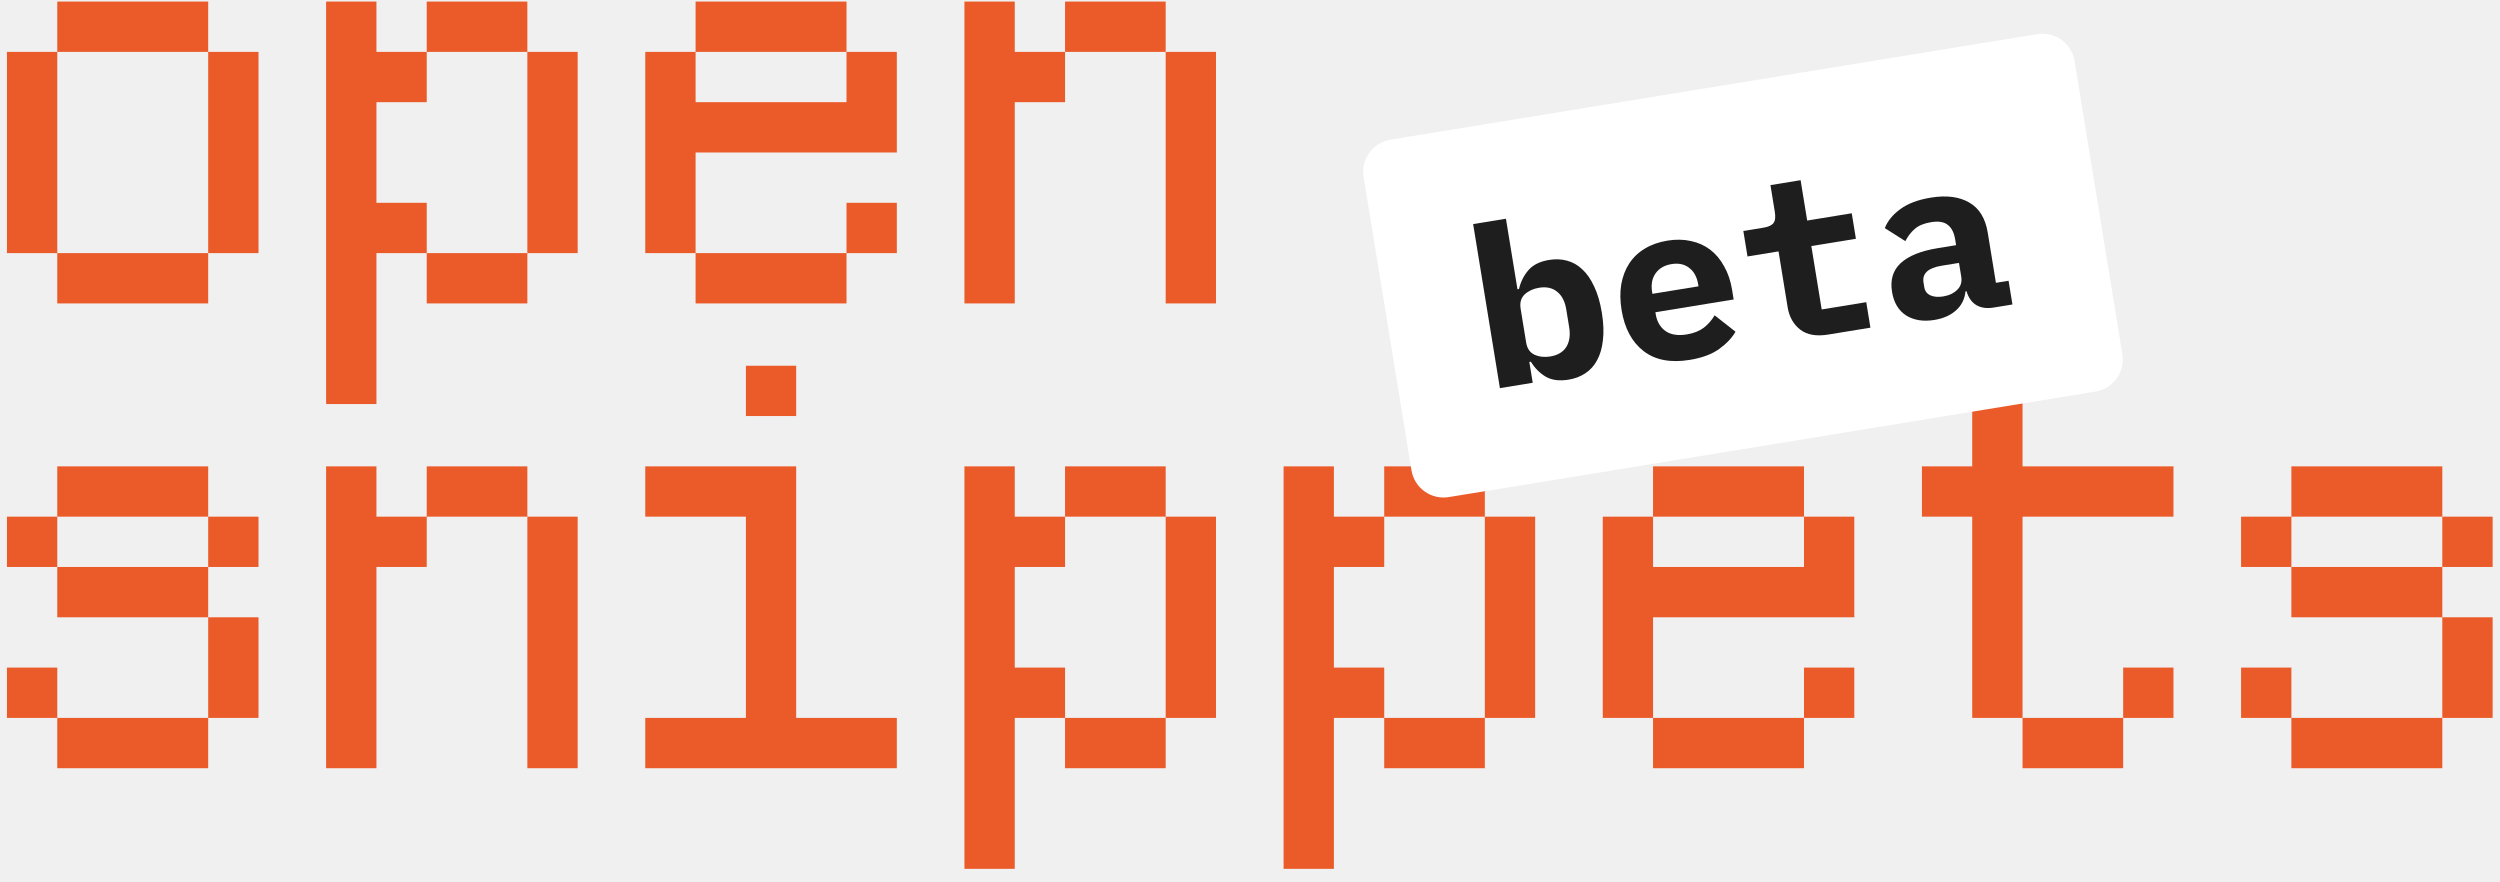
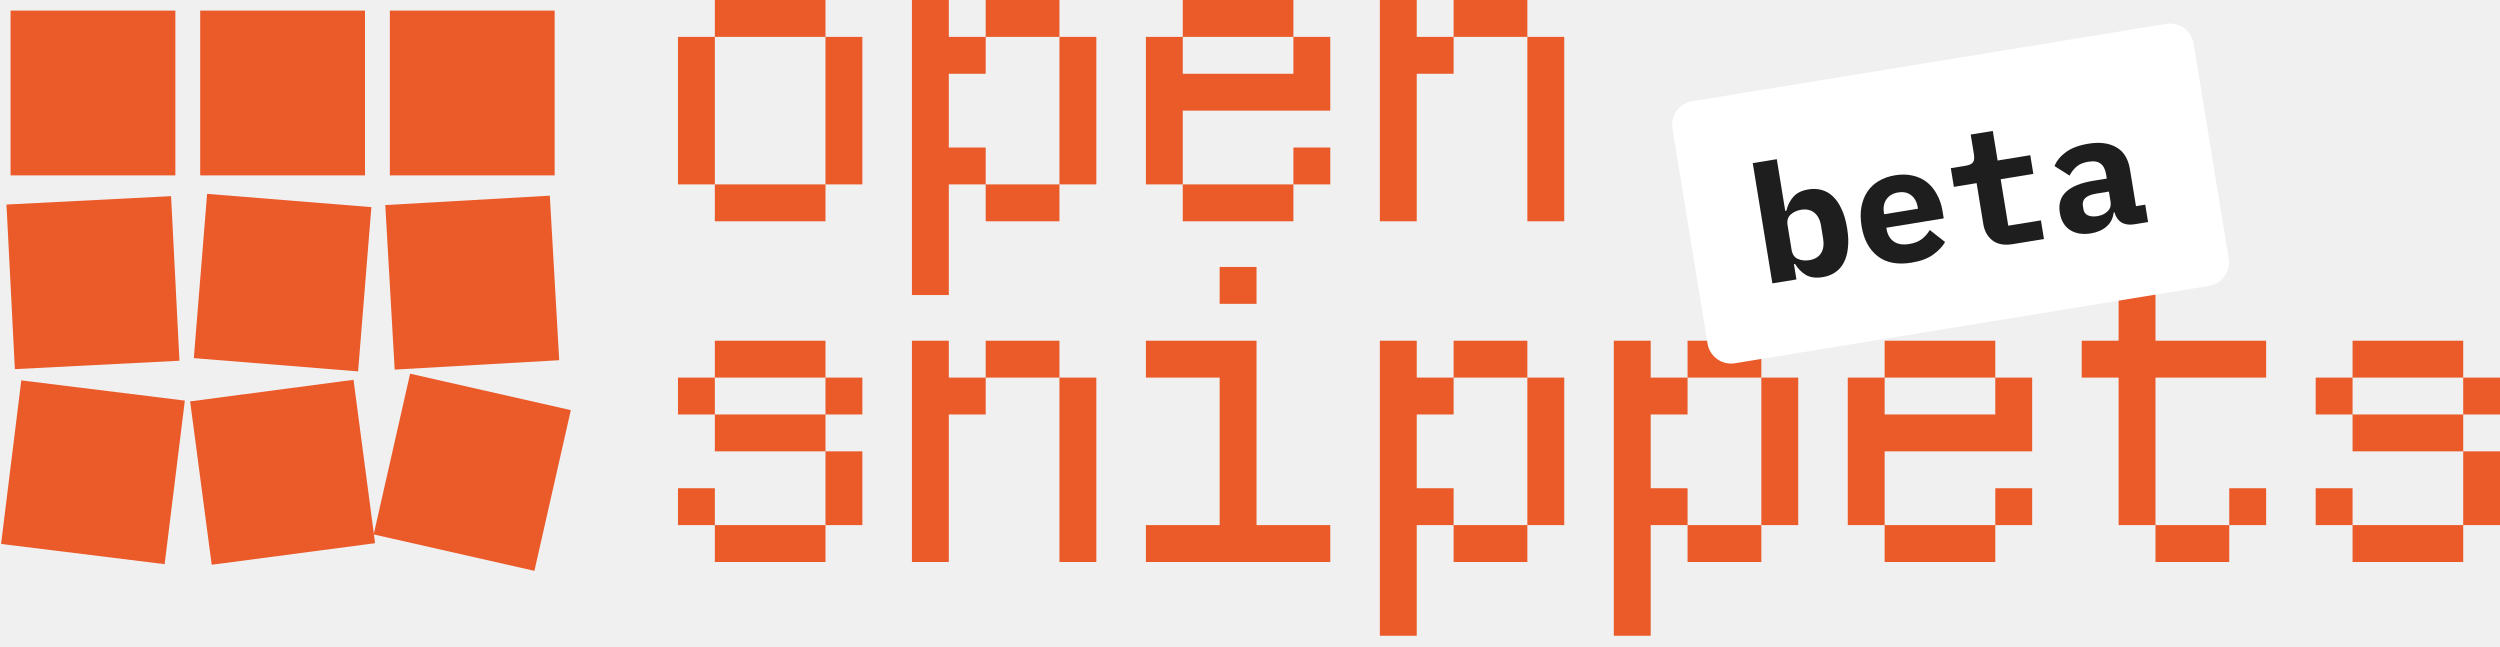
- <svg xmlns="http://www.w3.org/2000/svg" width="173" height="61" viewBox="0 0 173 61" fill="none">
-   <path d="M66.739 0.108H70.221V3.59H73.702V7.071H70.221V20.997H66.739V0.108ZM73.702 0.108H80.665V3.59H73.702V0.108ZM80.665 3.59H84.146V20.997H80.665V3.59Z" fill="#EB5A29" />
-   <path d="M48.135 0.108H58.579V3.59H48.135V0.108ZM44.653 3.59H48.135V7.071H58.579V3.59H62.06V10.553H48.135V17.516H44.653V3.59ZM48.135 17.516H58.579V20.997H48.135V17.516ZM58.579 14.034H62.06V17.516H58.579V14.034Z" fill="#EB5A29" />
-   <path d="M22.567 0.108H26.049V3.59H29.53V7.071H26.049V14.034H29.53V17.516H26.049V27.96H22.567V0.108ZM29.53 0.108H36.493V3.59H29.53V0.108ZM36.493 3.59H39.974V17.516H36.493V3.59ZM29.53 17.516H36.493V20.997H29.53V17.516Z" fill="#EB5A29" />
-   <path d="M3.963 0.108H14.407V3.59H3.963V0.108ZM14.407 3.59H17.889V17.516H14.407V3.59ZM0.481 3.59H3.963V17.516H0.481V3.59ZM3.963 17.516H14.407V20.997H3.963V17.516Z" fill="#EB5A29" />
-   <path d="M169.008 49.679V53.16H158.564V49.679H169.008ZM158.564 49.679H155.083V46.197H158.564V49.679ZM169.008 32.272V35.753H158.564V32.272H169.008ZM155.083 35.753H158.564V39.234H155.083V35.753ZM158.564 39.234H169.008V42.716H158.564V39.234ZM169.008 42.716H172.49V49.679H169.008V42.716ZM169.008 35.753H172.49V39.234H169.008V35.753Z" fill="#EB5A29" />
-   <path d="M136.478 25.309H139.96V32.272H150.404V35.753H139.96V49.679H136.478V35.753H132.997V32.272H136.478V25.309ZM139.96 49.679H146.923V53.16H139.96V49.679ZM146.923 46.197H150.404V49.679H146.923V46.197Z" fill="#EB5A29" />
-   <path d="M114.392 32.272H124.837V35.753H114.392V32.272ZM110.911 35.753H114.392V39.234H124.837V35.753H128.318V42.716H114.392V49.679H110.911V35.753ZM114.392 49.679H124.837V53.16H114.392V49.679ZM124.837 46.197H128.318V49.679H124.837V46.197Z" fill="#EB5A29" />
-   <path d="M88.825 32.272H92.306V35.753H95.788V39.234H92.306V46.197H95.788V49.679H92.306V60.123H88.825V32.272ZM95.788 32.272H102.751V35.753H95.788V32.272ZM102.751 35.753H106.232V49.679H102.751V35.753ZM95.788 49.679H102.751V53.16H95.788V49.679Z" fill="#EB5A29" />
-   <path d="M66.739 32.272H70.221V35.753H73.702V39.234H70.221V46.197H73.702V49.679H70.221V60.123H66.739V32.272ZM73.702 32.272H80.665V35.753H73.702V32.272ZM80.665 35.753H84.146V49.679H80.665V35.753ZM73.702 49.679H80.665V53.16H73.702V49.679Z" fill="#EB5A29" />
-   <path d="M51.616 25.309H55.097V28.79H51.616V25.309ZM51.616 35.753H44.653V32.272H55.097V49.679H62.06V53.16H44.653V49.679H51.616V35.753Z" fill="#EB5A29" />
-   <path d="M22.567 32.272H26.049V35.753H29.53V39.234H26.049V53.16H22.567V32.272ZM29.53 32.272H36.493V35.753H29.53V32.272ZM36.493 35.753H39.974V53.16H36.493V35.753Z" fill="#EB5A29" />
-   <path d="M14.407 49.679V53.16H3.963V49.679H14.407ZM3.963 49.679H0.481V46.197H3.963V49.679ZM14.407 32.272V35.753H3.963V32.272H14.407ZM0.481 35.753H3.963V39.234H0.481V35.753ZM3.963 39.234H14.407V42.716H3.963V39.234ZM14.407 42.716H17.889V49.679H14.407V42.716ZM14.407 35.753H17.889V39.234H14.407V35.753Z" fill="#EB5A29" />
-   <rect x="94" y="10.028" width="49.846" height="25.06" rx="2.248" transform="rotate(-9.26799 94 10.0283)" fill="white" />
-   <path d="M137.957 21.283C137.486 21.36 137.089 21.304 136.764 21.115C136.437 20.916 136.212 20.596 136.087 20.155L136.011 20.167C135.953 20.712 135.73 21.153 135.344 21.489C134.968 21.823 134.474 22.04 133.86 22.14C133.093 22.266 132.441 22.162 131.903 21.83C131.375 21.485 131.049 20.94 130.928 20.193C130.792 19.365 130.994 18.702 131.532 18.205C132.071 17.707 132.923 17.363 134.089 17.173L135.362 16.965L135.297 16.567C135.22 16.096 135.05 15.762 134.787 15.563C134.532 15.353 134.144 15.29 133.622 15.375C133.141 15.454 132.768 15.609 132.501 15.841C132.235 16.074 132.018 16.356 131.852 16.688L130.429 15.786C130.621 15.293 130.976 14.857 131.491 14.479C132.016 14.088 132.723 13.821 133.613 13.676C134.697 13.499 135.581 13.612 136.267 14.014C136.96 14.405 137.389 15.102 137.553 16.104L138.118 19.571L138.993 19.428L139.261 21.07L137.957 21.283ZM134.476 20.512C134.875 20.447 135.197 20.295 135.441 20.055C135.686 19.816 135.778 19.512 135.718 19.144L135.562 18.193L134.35 18.39C133.42 18.542 133.005 18.93 133.107 19.554L133.157 19.861C133.202 20.137 133.344 20.329 133.582 20.438C133.82 20.546 134.118 20.57 134.476 20.512Z" fill="#1E1E1E" />
-   <path d="M126.502 23.153C125.684 23.286 125.041 23.171 124.572 22.806C124.103 22.442 123.814 21.927 123.705 21.262L123.075 17.396L120.927 17.747L120.639 15.983L122.035 15.755C122.372 15.7 122.602 15.594 122.723 15.438C122.845 15.281 122.876 15.024 122.818 14.666L122.515 12.81L124.602 12.469L125.057 15.262L128.141 14.758L128.429 16.523L125.345 17.026L126.061 21.414L129.145 20.91L129.433 22.675L126.502 23.153Z" fill="#1E1E1E" />
-   <path d="M116.935 24.904C115.605 25.121 114.537 24.917 113.732 24.292C112.927 23.668 112.42 22.721 112.213 21.453C112.108 20.809 112.101 20.217 112.191 19.677C112.29 19.125 112.474 18.644 112.743 18.233C113.021 17.809 113.38 17.467 113.82 17.206C114.269 16.933 114.79 16.749 115.383 16.652C115.976 16.555 116.524 16.566 117.026 16.683C117.527 16.79 117.969 16.991 118.353 17.285C118.737 17.58 119.057 17.963 119.313 18.436C119.577 18.897 119.759 19.434 119.859 20.048L119.969 20.723L114.554 21.607L114.576 21.745C114.66 22.256 114.886 22.645 115.255 22.91C115.622 23.165 116.112 23.242 116.726 23.142C117.196 23.066 117.586 22.913 117.895 22.684C118.203 22.445 118.455 22.157 118.652 21.82L120.097 22.954C119.852 23.383 119.476 23.78 118.969 24.147C118.462 24.513 117.784 24.765 116.935 24.904ZM115.664 18.276C115.173 18.356 114.804 18.573 114.558 18.929C114.32 19.272 114.243 19.699 114.326 20.211L114.346 20.333L117.537 19.813L117.517 19.69C117.432 19.168 117.222 18.783 116.887 18.533C116.563 18.281 116.155 18.195 115.664 18.276Z" fill="#1E1E1E" />
-   <path d="M101.941 15.506L104.211 15.135L105.008 20.014L105.115 19.997C105.233 19.494 105.45 19.06 105.769 18.693C106.087 18.326 106.563 18.091 107.197 17.987C107.637 17.915 108.049 17.932 108.434 18.037C108.828 18.141 109.181 18.341 109.492 18.636C109.813 18.931 110.088 19.327 110.316 19.825C110.555 20.322 110.732 20.928 110.849 21.644C110.966 22.36 110.99 22.991 110.922 23.538C110.864 24.083 110.729 24.546 110.519 24.927C110.318 25.306 110.047 25.607 109.705 25.831C109.374 26.053 108.989 26.2 108.549 26.272C107.915 26.375 107.389 26.309 106.973 26.072C106.554 25.825 106.209 25.477 105.936 25.029L105.829 25.046L106.064 26.488L103.794 26.859L101.941 15.506ZM107.279 24.668C107.79 24.584 108.159 24.366 108.385 24.015C108.61 23.652 108.677 23.195 108.587 22.643L108.386 21.416C108.296 20.863 108.088 20.456 107.762 20.195C107.434 19.922 107.014 19.828 106.503 19.912C106.104 19.977 105.772 20.131 105.507 20.373C105.253 20.614 105.159 20.945 105.228 21.364L105.608 23.696C105.677 24.115 105.87 24.399 106.188 24.546C106.517 24.692 106.88 24.733 107.279 24.668Z" fill="#1E1E1E" />
+ <svg xmlns="http://www.w3.org/2000/svg" width="236" height="61" viewBox="0 0 236 61" fill="none">
+   <path d="M130.258 0H133.739V3.481H137.221V6.963H133.739V20.889H130.258V0ZM137.221 0H144.183V3.481H137.221V0ZM144.183 3.481H147.665V20.889H144.183V3.481Z" fill="#EB5A29" />
+   <path d="M111.653 0H122.097V3.481H111.653V0ZM108.172 3.481H111.653V6.963H122.097V3.481H125.579V10.444H111.653V17.407H108.172V3.481ZM111.653 17.407H122.097V20.889H111.653V17.407ZM122.097 13.926H125.579V17.407H122.097V13.926Z" fill="#EB5A29" />
+   <path d="M86.086 0H89.567V3.481H93.049V6.963H89.567V13.926H93.049V17.407H89.567V27.852H86.086V0ZM93.049 0H100.012V3.481H93.049V0ZM100.012 3.481H103.493V17.407H100.012V3.481ZM93.049 17.407H100.012V20.889H93.049V17.407Z" fill="#EB5A29" />
+   <path d="M67.481 0H77.926V3.481H67.481V0ZM77.926 3.481H81.407V17.407H77.926V3.481ZM64 3.481H67.481V17.407H64V3.481ZM67.481 17.407H77.926V20.889H67.481V17.407Z" fill="#EB5A29" />
+   <path d="M232.527 49.57V53.052H222.083V49.57H232.527ZM222.083 49.57H218.601V46.089H222.083V49.57ZM232.527 32.163V35.645H222.083V32.163H232.527ZM218.601 35.645H222.083V39.126H218.601V35.645ZM222.083 39.126H232.527V42.607H222.083V39.126ZM232.527 42.607H236.008V49.57H232.527V42.607ZM232.527 35.645H236.008V39.126H232.527V35.645Z" fill="#EB5A29" />
+   <path d="M199.997 25.2H203.478V32.163H213.923V35.645H203.478V49.57H199.997V35.645H196.515V32.163H199.997V25.2ZM203.478 49.57H210.441V53.052H203.478V49.57ZM210.441 46.089H213.923V49.57H210.441V46.089Z" fill="#EB5A29" />
+   <path d="M177.911 32.163H188.355V35.645H177.911V32.163ZM174.429 35.645H177.911V39.126H188.355V35.645H191.837V42.607H177.911V49.57H174.429V35.645ZM177.911 49.57H188.355V53.052H177.911V49.57ZM188.355 46.089H191.837V49.57H188.355V46.089Z" fill="#EB5A29" />
+   <path d="M152.344 32.163H155.825V35.645H159.306V39.126H155.825V46.089H159.306V49.57H155.825V60.015H152.344V32.163ZM159.306 32.163H166.269V35.645H159.306V32.163ZM166.269 35.645H169.751V49.57H166.269V35.645ZM159.306 49.57H166.269V53.052H159.306V49.57Z" fill="#EB5A29" />
+   <path d="M130.258 32.163H133.739V35.645H137.221V39.126H133.739V46.089H137.221V49.57H133.739V60.015H130.258V32.163ZM137.221 32.163H144.183V35.645H137.221V32.163ZM144.183 35.645H147.665V49.57H144.183V35.645ZM137.221 49.57H144.183V53.052H137.221V49.57Z" fill="#EB5A29" />
+   <path d="M115.135 25.2H118.616V28.682H115.135V25.2ZM115.135 35.645H108.172V32.163H118.616V49.57H125.579V53.052H108.172V49.57H115.135V35.645Z" fill="#EB5A29" />
+   <path d="M86.086 32.163H89.567V35.645H93.049V39.126H89.567V53.052H86.086V32.163ZM93.049 32.163H100.012V35.645H93.049V32.163ZM100.012 35.645H103.493V53.052H100.012V35.645Z" fill="#EB5A29" />
+   <path d="M77.926 49.57V53.052H67.481V49.57H77.926ZM67.481 49.57H64V46.089H67.481V49.57ZM77.926 32.163V35.645H67.481V32.163H77.926ZM64 35.645H67.481V39.126H64V35.645ZM67.481 39.126H77.926V42.607H67.481V39.126ZM77.926 42.607H81.407V49.57H77.926V42.607ZM77.926 35.645H81.407V39.126H77.926V35.645Z" fill="#EB5A29" />
+   <rect x="157.519" y="9.92" width="49.846" height="25.06" rx="2.248" transform="rotate(-9.26799 157.519 9.91992)" fill="white" />
+   <path d="M201.475 21.174C201.005 21.251 200.607 21.195 200.282 21.007C199.956 20.808 199.73 20.488 199.606 20.046L199.529 20.059C199.471 20.604 199.249 21.044 198.863 21.38C198.487 21.715 197.992 21.932 197.378 22.032C196.611 22.157 195.959 22.054 195.422 21.721C194.893 21.377 194.568 20.832 194.446 20.085C194.311 19.256 194.512 18.594 195.051 18.096C195.589 17.599 196.441 17.255 197.607 17.065L198.881 16.857L198.816 16.458C198.739 15.988 198.569 15.653 198.305 15.455C198.05 15.244 197.662 15.182 197.141 15.267C196.66 15.345 196.286 15.501 196.02 15.733C195.753 15.966 195.537 16.248 195.37 16.579L193.947 15.678C194.14 15.184 194.494 14.748 195.01 14.37C195.534 13.98 196.241 13.713 197.131 13.567C198.215 13.39 199.1 13.503 199.785 13.906C200.479 14.297 200.908 14.993 201.071 15.996L201.637 19.463L202.511 19.32L202.779 20.962L201.475 21.174ZM197.995 20.404C198.394 20.339 198.715 20.186 198.96 19.947C199.204 19.707 199.296 19.404 199.236 19.036L199.081 18.084L197.869 18.282C196.938 18.434 196.524 18.822 196.626 19.446L196.676 19.753C196.721 20.029 196.862 20.221 197.1 20.329C197.339 20.437 197.637 20.462 197.995 20.404Z" fill="#1E1E1E" />
+   <path d="M190.021 23.044C189.203 23.178 188.559 23.062 188.09 22.698C187.621 22.334 187.333 21.819 187.224 21.154L186.593 17.288L184.445 17.639L184.157 15.874L185.554 15.646C185.891 15.591 186.121 15.486 186.242 15.329C186.364 15.173 186.395 14.916 186.337 14.558L186.034 12.701L188.12 12.361L188.576 15.153L191.659 14.65L191.947 16.414L188.864 16.918L189.58 21.305L192.663 20.802L192.951 22.566L190.021 23.044Z" fill="#1E1E1E" />
+   <path d="M180.453 24.795C179.124 25.012 178.056 24.809 177.251 24.184C176.445 23.559 175.939 22.613 175.732 21.345C175.627 20.701 175.62 20.108 175.71 19.569C175.809 19.017 175.993 18.535 176.262 18.124C176.539 17.701 176.898 17.359 177.339 17.098C177.788 16.825 178.309 16.64 178.902 16.544C179.495 16.447 180.043 16.457 180.545 16.575C181.046 16.682 181.488 16.883 181.872 17.177C182.256 17.471 182.576 17.855 182.831 18.328C183.096 18.789 183.278 19.326 183.378 19.94L183.488 20.615L178.072 21.498L178.095 21.637C178.178 22.148 178.405 22.536 178.773 22.802C179.14 23.057 179.631 23.134 180.245 23.034C180.715 22.957 181.105 22.804 181.414 22.575C181.721 22.336 181.974 22.048 182.171 21.712L183.616 22.846C183.371 23.275 182.995 23.672 182.487 24.038C181.98 24.404 181.302 24.657 180.453 24.795ZM179.183 18.167C178.692 18.247 178.323 18.465 178.076 18.82C177.838 19.164 177.761 19.591 177.845 20.102L177.865 20.225L181.056 19.704L181.036 19.582C180.951 19.06 180.741 18.674 180.406 18.424C180.081 18.173 179.674 18.087 179.183 18.167Z" fill="#1E1E1E" />
+   <path d="M165.459 15.398L167.73 15.027L168.526 19.906L168.634 19.888C168.751 19.386 168.969 18.951 169.287 18.584C169.605 18.218 170.081 17.982 170.715 17.879C171.155 17.807 171.567 17.824 171.952 17.929C172.347 18.033 172.7 18.232 173.011 18.528C173.332 18.822 173.606 19.218 173.835 19.717C174.073 20.213 174.251 20.819 174.368 21.535C174.484 22.251 174.509 22.883 174.44 23.429C174.382 23.974 174.248 24.437 174.037 24.818C173.836 25.197 173.565 25.499 173.224 25.723C172.893 25.945 172.507 26.091 172.067 26.163C171.433 26.267 170.908 26.2 170.491 25.964C170.073 25.717 169.727 25.369 169.455 24.92L169.347 24.938L169.583 26.38L167.312 26.75L165.459 15.398ZM170.798 24.559C171.309 24.476 171.678 24.258 171.904 23.906C172.128 23.544 172.195 23.087 172.105 22.535L171.905 21.307C171.815 20.755 171.607 20.348 171.28 20.086C170.953 19.814 170.533 19.72 170.021 19.803C169.623 19.868 169.291 20.022 169.026 20.265C168.771 20.506 168.678 20.836 168.746 21.256L169.127 23.588C169.195 24.007 169.389 24.29 169.707 24.438C170.035 24.584 170.399 24.624 170.798 24.559Z" fill="#1E1E1E" />
+   <rect x="0.997" y="1" width="15.557" height="15.557" fill="#EB5A29" />
+   <rect x="0.611" y="19.309" width="15.557" height="15.557" transform="rotate(-2.92039 0.610962 19.3086)" fill="#EB5A29" />
+   <rect x="2.01" y="35.909" width="15.557" height="15.557" transform="rotate(7.04704 2.01025 35.9092)" fill="#EB5A29" />
+   <rect x="18.899" y="1" width="15.557" height="15.557" fill="#EB5A29" />
+   <rect x="19.551" y="18.301" width="15.557" height="15.557" transform="rotate(4.62019 19.5513 18.3008)" fill="#EB5A29" />
+   <rect x="17.948" y="37.89" width="15.557" height="15.557" transform="rotate(-7.52061 17.9484 37.8896)" fill="#EB5A29" />
+   <rect x="36.802" y="1" width="15.557" height="15.557" fill="#EB5A29" />
+   <rect x="36.371" y="19.358" width="15.557" height="15.557" transform="rotate(-3.26798 36.3712 19.3584)" fill="#EB5A29" />
+   <rect x="38.714" y="35.277" width="15.557" height="15.557" transform="rotate(12.7702 38.7137 35.2773)" fill="#EB5A29" />
</svg>
